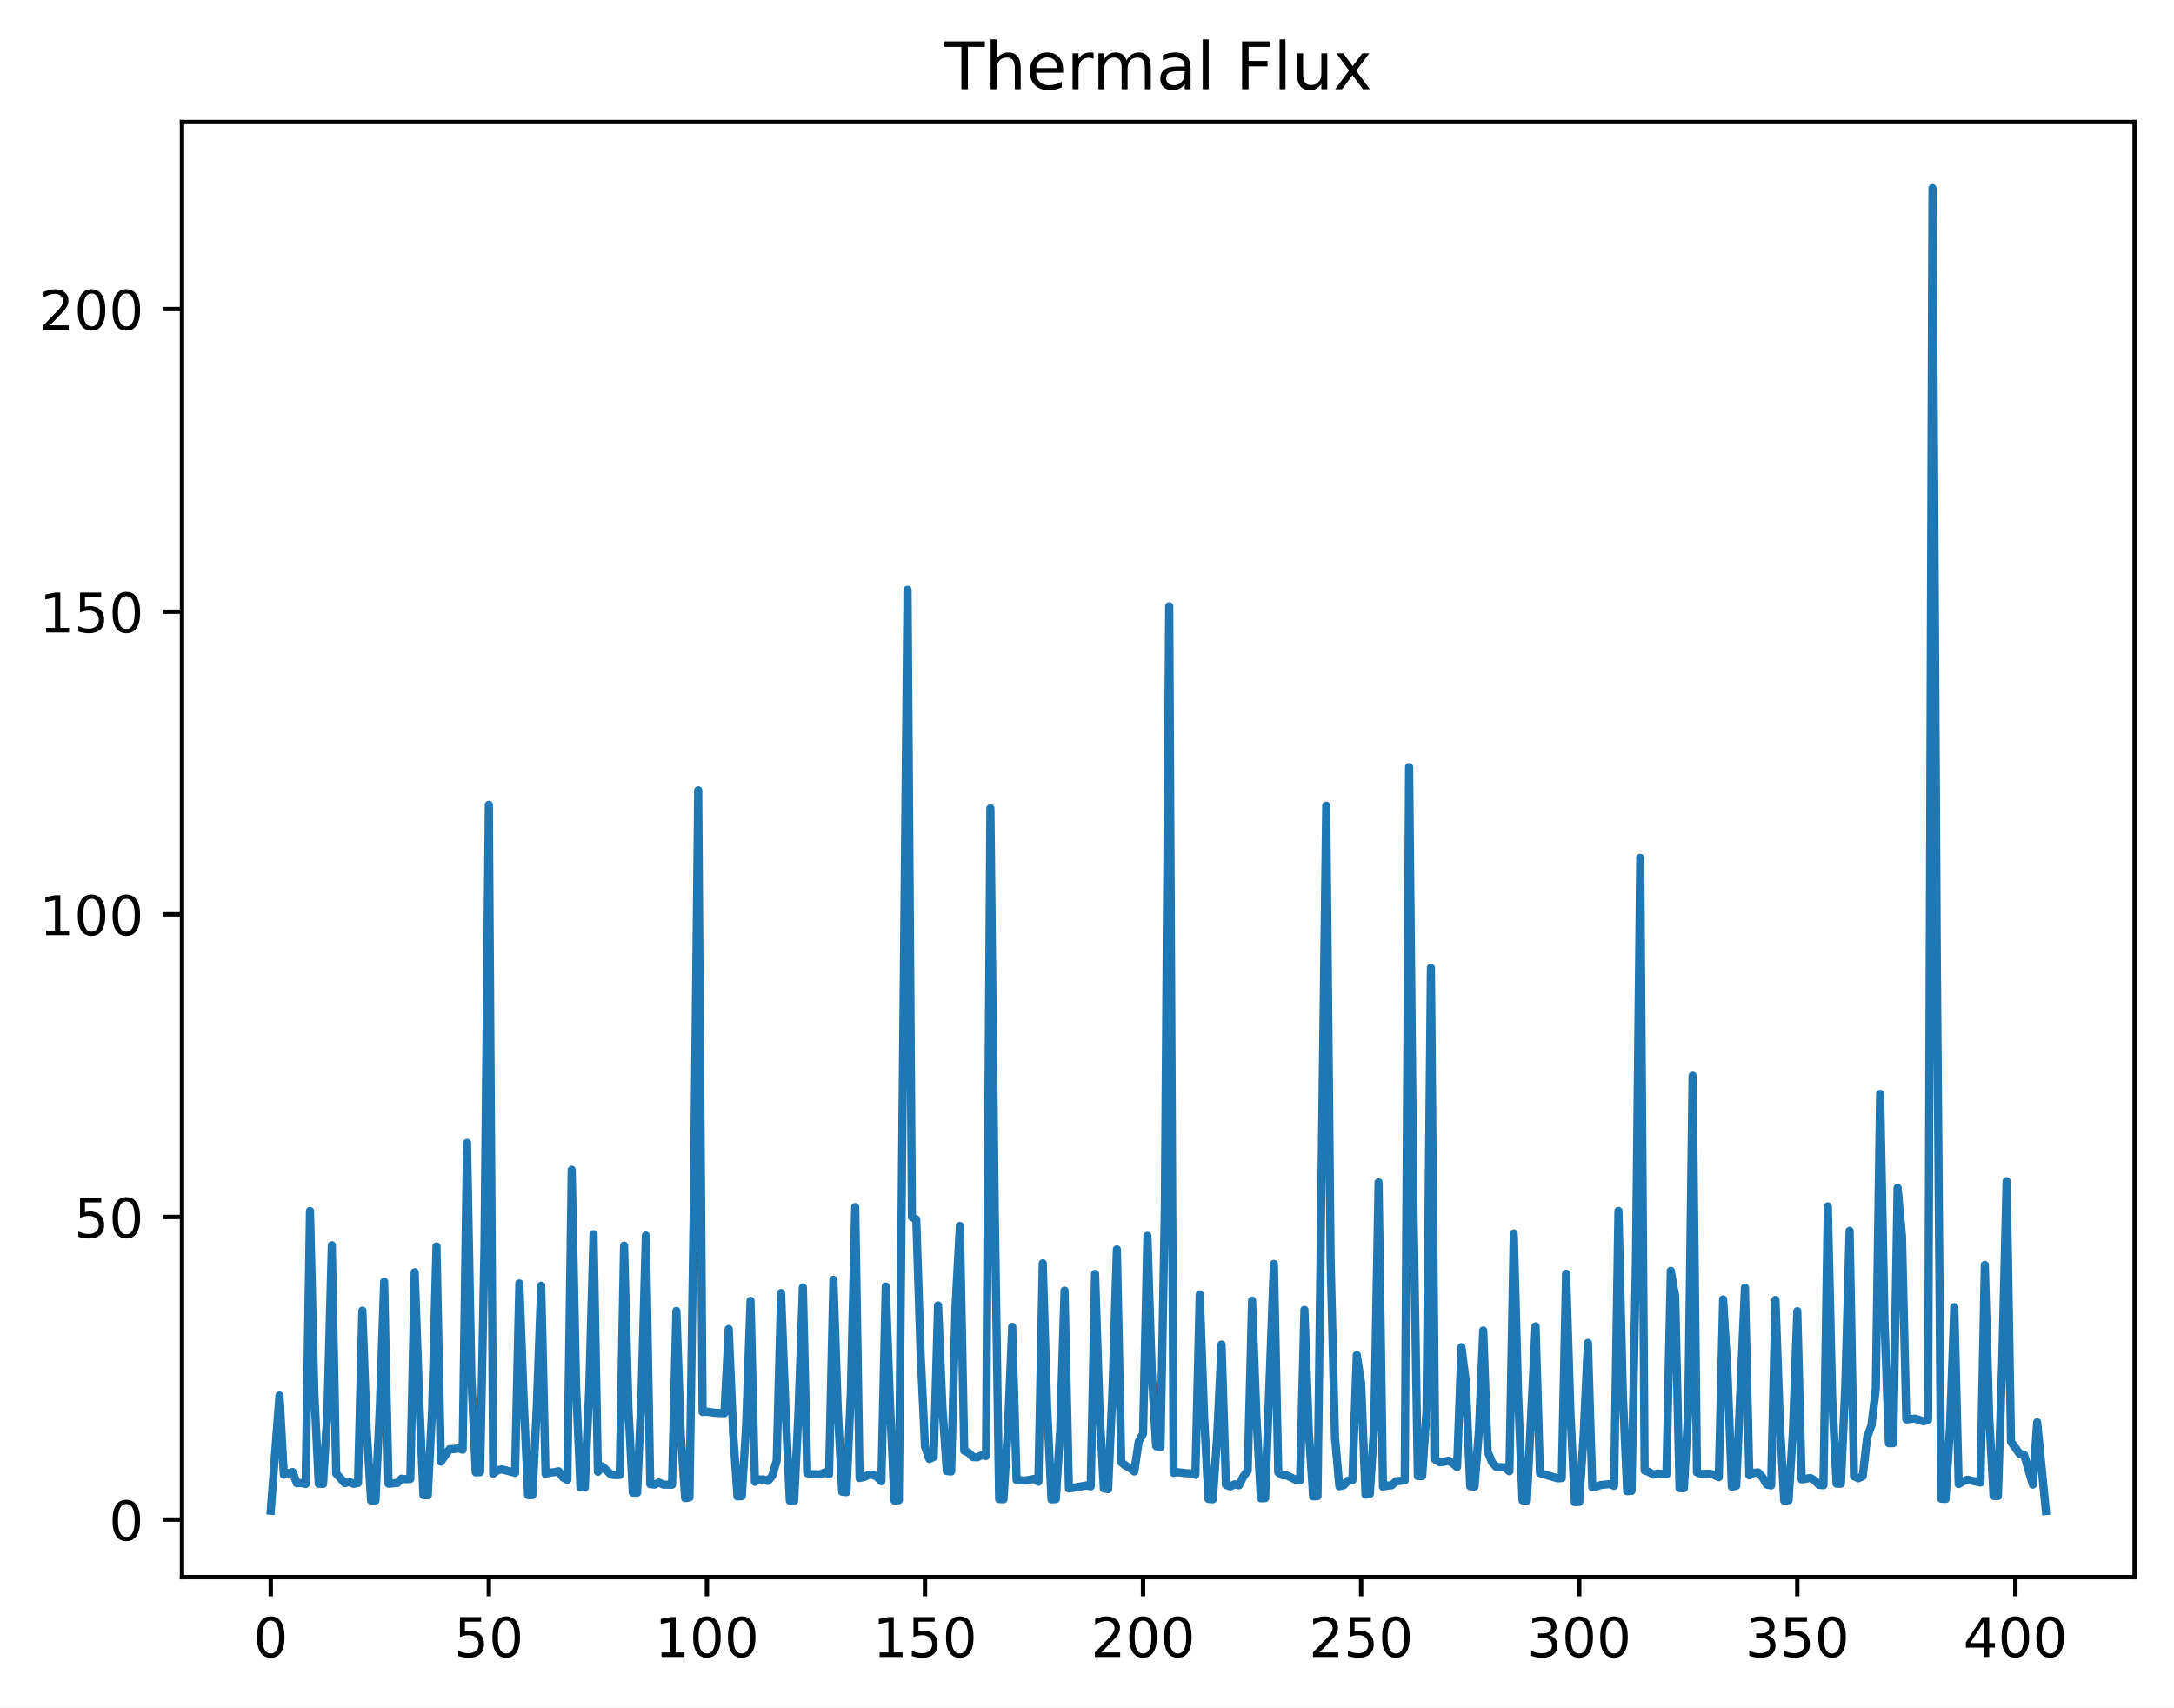
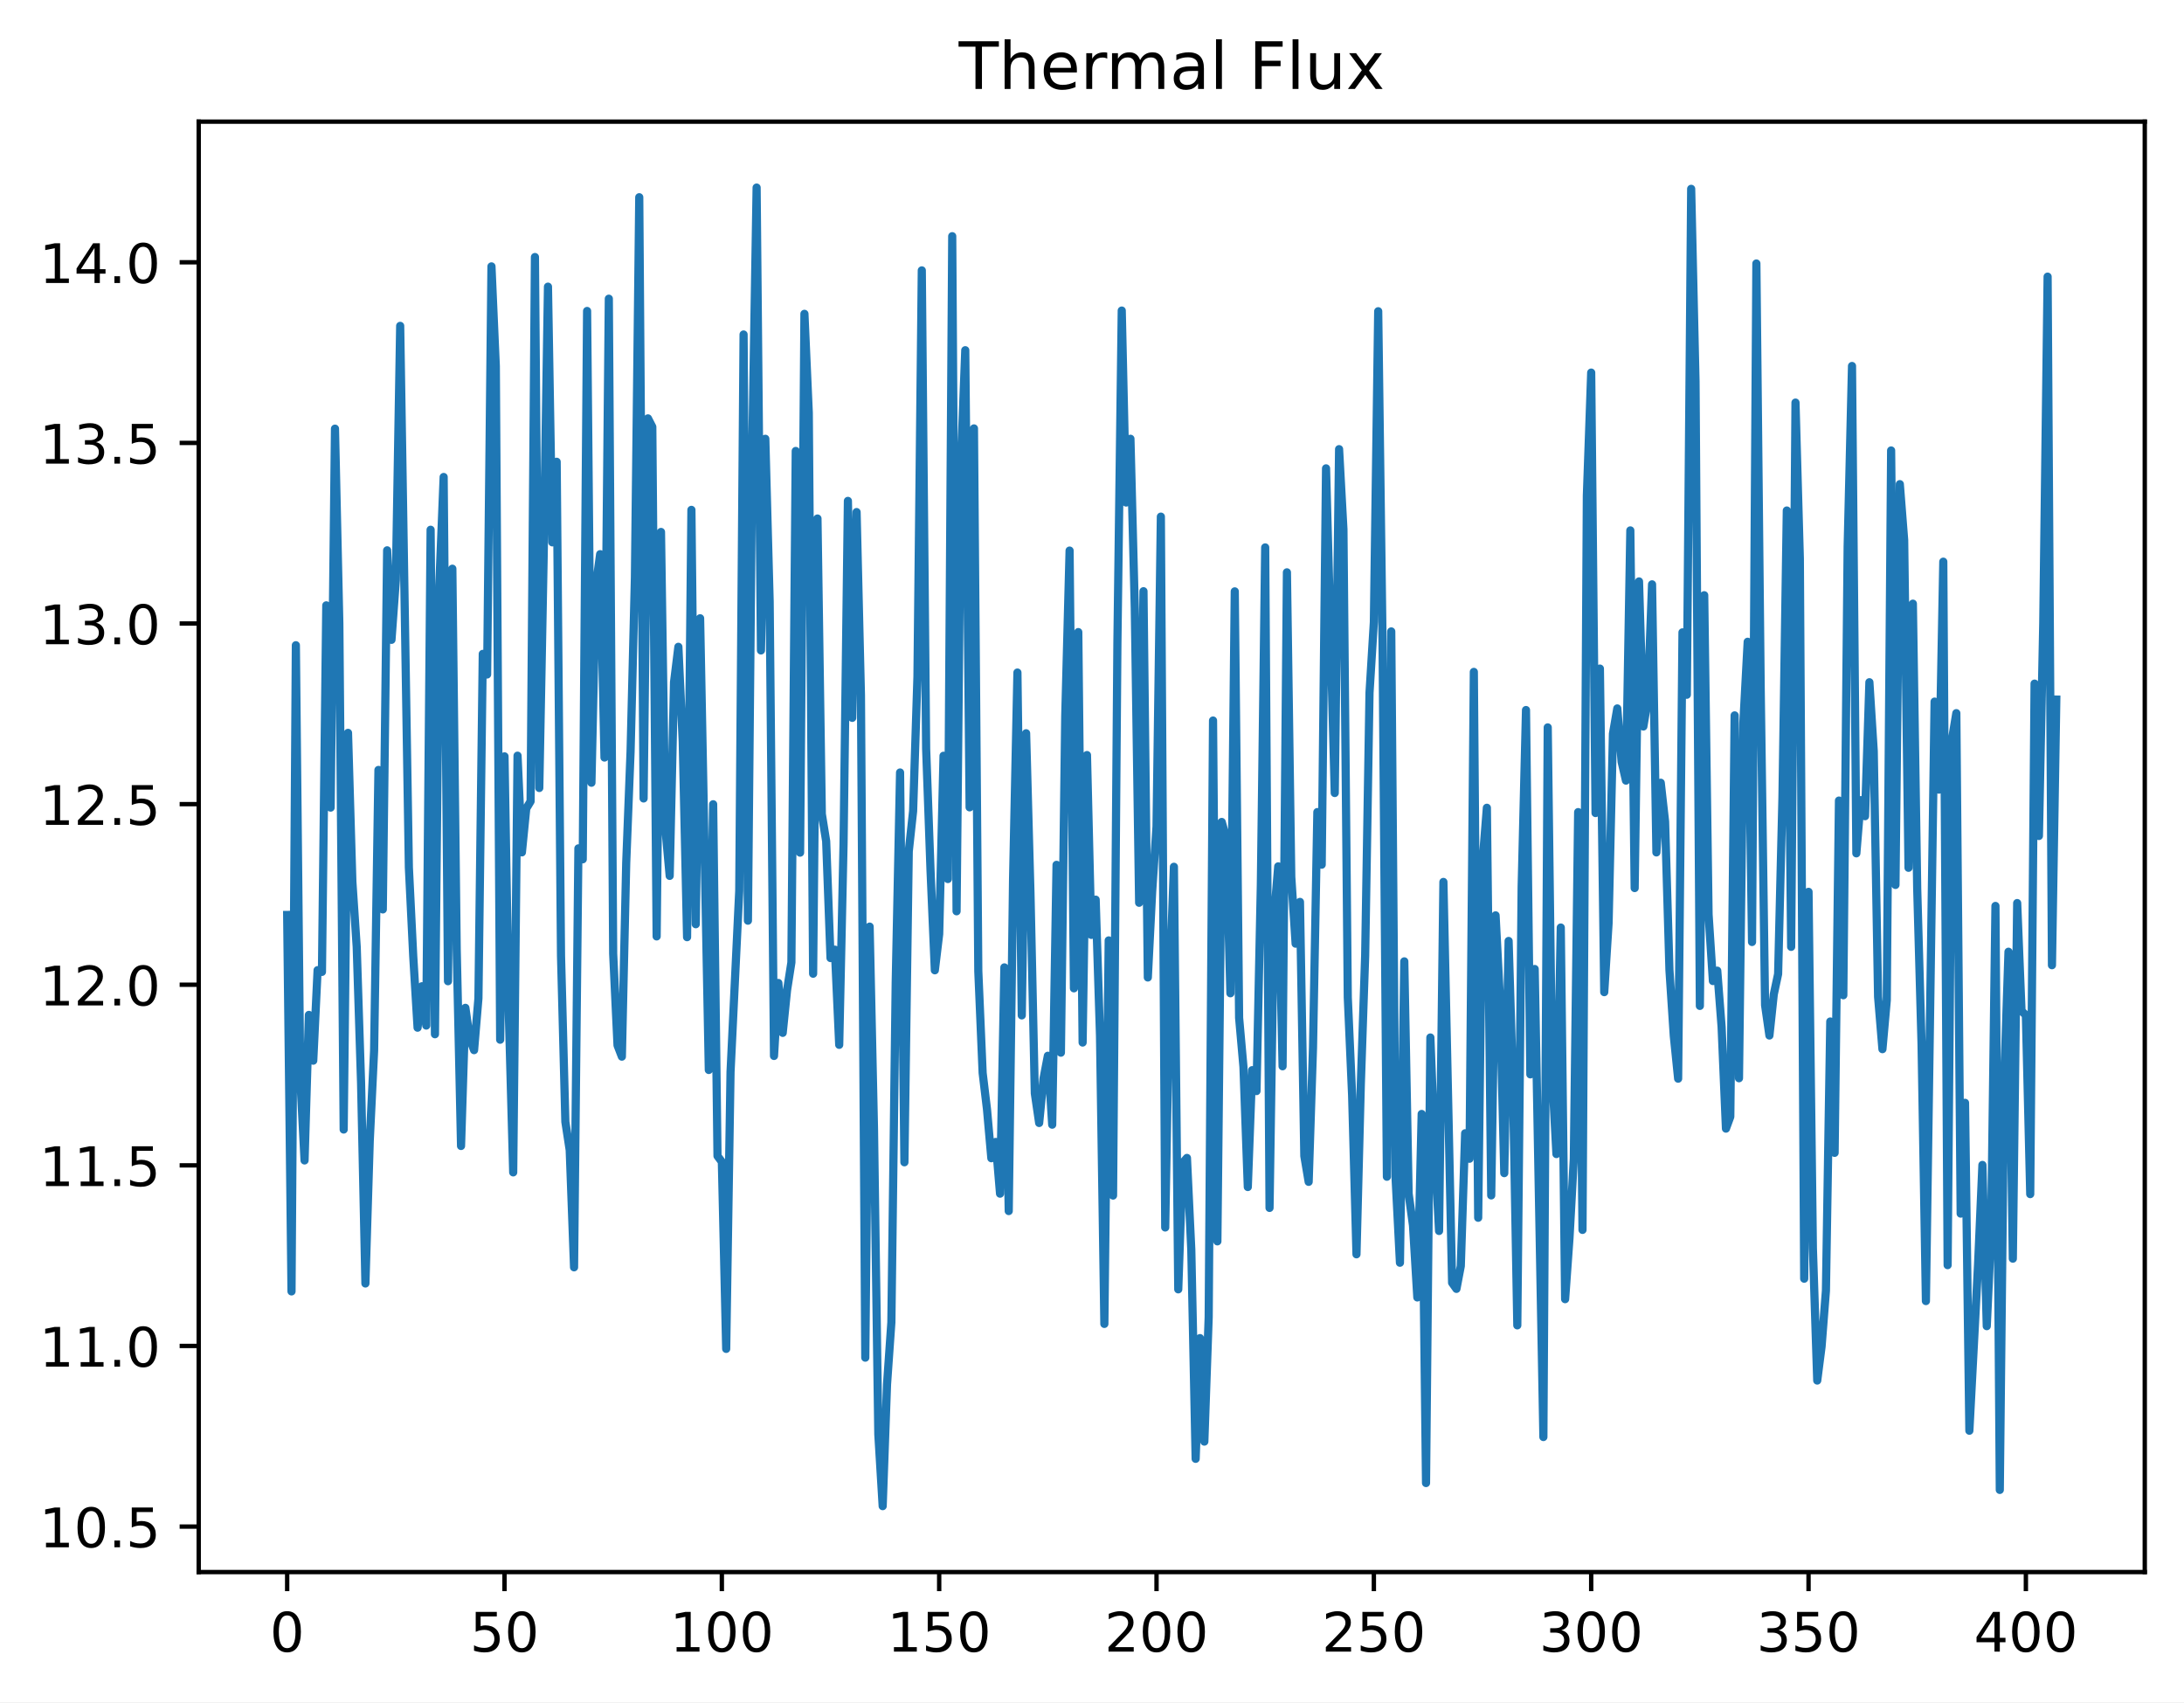
- <svg xmlns="http://www.w3.org/2000/svg" xmlns:xlink="http://www.w3.org/1999/xlink" width="397.608pt" height="312.308pt" viewBox="0 0 397.608 312.308" version="1.1">
+ <svg xmlns="http://www.w3.org/2000/svg" xmlns:xlink="http://www.w3.org/1999/xlink" width="400.786pt" height="312.308pt" viewBox="0 0 400.786 312.308" version="1.1">
  <defs>
    <style type="text/css">*{stroke-linejoin: round; stroke-linecap: butt}</style>
  </defs>
  <g id="figure_1">
    <g id="patch_1">
-       <path d="M 0 312.308  L 397.608 312.308  L 397.608 0  L 0 0  z " style="fill: #ffffff" />
+       <path d="M 0 312.308  L 400.786 312.308  L 400.786 0  L 0 0  z " style="fill: #ffffff" />
    </g>
    <g id="axes_1">
      <g id="patch_2">
-         <path d="M 33.288 288.43  L 390.408 288.43  L 390.408 22.318  L 33.288 22.318  z " style="fill: #ffffff" />
+         <path d="M 36.466 288.43  L 393.586 288.43  L 393.586 22.318  L 36.466 22.318  z " style="fill: #ffffff" />
      </g>
      <g id="matplotlib.axis_1">
        <g id="xtick_1">
          <g id="line2d_1">
            <defs>
-               <path id="m27df8944d2" d="M 0 0  L 0 3.5  " style="stroke: #000000; stroke-width: 0.8" />
+               <path id="m3997b1b1cf" d="M 0 0  L 0 3.5  " style="stroke: #000000; stroke-width: 0.8" />
            </defs>
            <g>
-               <use xlink:href="#m27df8944d2" x="49.52" y="288.43" style="stroke: #000000; stroke-width: 0.8" />
+               <use xlink:href="#m3997b1b1cf" x="52.698" y="288.43" style="stroke: #000000; stroke-width: 0.8" />
            </g>
          </g>
          <g id="text_1">
-             <g transform="translate(46.33898 303.0286) scale(0.1 -0.1)">
+             <g transform="translate(49.5171 303.0286) scale(0.1 -0.1)">
              <defs>
                <path id="DejaVuSans-30" d="M 2034 4250  Q 1547 4250 1301 3770  Q 1056 3291 1056 2328  Q 1056 1369 1301 889  Q 1547 409 2034 409  Q 2525 409 2770 889  Q 3016 1369 3016 2328  Q 3016 3291 2770 3770  Q 2525 4250 2034 4250  z M 2034 4750  Q 2819 4750 3233 4129  Q 3647 3509 3647 2328  Q 3647 1150 3233 529  Q 2819 -91 2034 -91  Q 1250 -91 836 529  Q 422 1150 422 2328  Q 422 3509 836 4129  Q 1250 4750 2034 4750  z " transform="scale(0.015625)" />
              </defs>
              <use xlink:href="#DejaVuSans-30" />
            </g>
          </g>
        </g>
        <g id="xtick_2">
          <g id="line2d_2">
            <g>
-               <use xlink:href="#m27df8944d2" x="89.404" y="288.43" style="stroke: #000000; stroke-width: 0.8" />
+               <use xlink:href="#m3997b1b1cf" x="92.582" y="288.43" style="stroke: #000000; stroke-width: 0.8" />
            </g>
          </g>
          <g id="text_2">
-             <g transform="translate(83.04158 303.0286) scale(0.1 -0.1)">
+             <g transform="translate(86.2197 303.0286) scale(0.1 -0.1)">
              <defs>
                <path id="DejaVuSans-35" d="M 691 4666  L 3169 4666  L 3169 4134  L 1269 4134  L 1269 2991  Q 1406 3038 1543 3061  Q 1681 3084 1819 3084  Q 2600 3084 3056 2656  Q 3513 2228 3513 1497  Q 3513 744 3044 326  Q 2575 -91 1722 -91  Q 1428 -91 1123 -41  Q 819 9 494 109  L 494 744  Q 775 591 1075 516  Q 1375 441 1709 441  Q 2250 441 2565 725  Q 2881 1009 2881 1497  Q 2881 1984 2565 2268  Q 2250 2553 1709 2553  Q 1456 2553 1204 2497  Q 953 2441 691 2322  L 691 4666  z " transform="scale(0.015625)" />
              </defs>
              <use xlink:href="#DejaVuSans-35" />
              <use xlink:href="#DejaVuSans-30" x="63.623" />
            </g>
          </g>
        </g>
        <g id="xtick_3">
          <g id="line2d_3">
            <g>
-               <use xlink:href="#m27df8944d2" x="129.288" y="288.43" style="stroke: #000000; stroke-width: 0.8" />
+               <use xlink:href="#m3997b1b1cf" x="132.466" y="288.43" style="stroke: #000000; stroke-width: 0.8" />
            </g>
          </g>
          <g id="text_3">
-             <g transform="translate(119.7442 303.0286) scale(0.1 -0.1)">
+             <g transform="translate(122.9223 303.0286) scale(0.1 -0.1)">
              <defs>
                <path id="DejaVuSans-31" d="M 794 531  L 1825 531  L 1825 4091  L 703 3866  L 703 4441  L 1819 4666  L 2450 4666  L 2450 531  L 3481 531  L 3481 0  L 794 0  L 794 531  z " transform="scale(0.015625)" />
              </defs>
              <use xlink:href="#DejaVuSans-31" />
              <use xlink:href="#DejaVuSans-30" x="63.623" />
              <use xlink:href="#DejaVuSans-30" x="127.246" />
            </g>
          </g>
        </g>
        <g id="xtick_4">
          <g id="line2d_4">
            <g>
-               <use xlink:href="#m27df8944d2" x="169.172" y="288.43" style="stroke: #000000; stroke-width: 0.8" />
+               <use xlink:href="#m3997b1b1cf" x="172.35" y="288.43" style="stroke: #000000; stroke-width: 0.8" />
            </g>
          </g>
          <g id="text_4">
-             <g transform="translate(159.628 303.0286) scale(0.1 -0.1)">
+             <g transform="translate(162.8062 303.0286) scale(0.1 -0.1)">
              <use xlink:href="#DejaVuSans-31" />
              <use xlink:href="#DejaVuSans-35" x="63.623" />
              <use xlink:href="#DejaVuSans-30" x="127.246" />
            </g>
          </g>
        </g>
        <g id="xtick_5">
          <g id="line2d_5">
            <g>
-               <use xlink:href="#m27df8944d2" x="209.056" y="288.43" style="stroke: #000000; stroke-width: 0.8" />
+               <use xlink:href="#m3997b1b1cf" x="212.234" y="288.43" style="stroke: #000000; stroke-width: 0.8" />
            </g>
          </g>
          <g id="text_5">
-             <g transform="translate(199.5119 303.0286) scale(0.1 -0.1)">
+             <g transform="translate(202.69 303.0286) scale(0.1 -0.1)">
              <defs>
                <path id="DejaVuSans-32" d="M 1228 531  L 3431 531  L 3431 0  L 469 0  L 469 531  Q 828 903 1448 1529  Q 2069 2156 2228 2338  Q 2531 2678 2651 2914  Q 2772 3150 2772 3378  Q 2772 3750 2511 3984  Q 2250 4219 1831 4219  Q 1534 4219 1204 4116  Q 875 4013 500 3803  L 500 4441  Q 881 4594 1212 4672  Q 1544 4750 1819 4750  Q 2544 4750 2975 4387  Q 3406 4025 3406 3419  Q 3406 3131 3298 2873  Q 3191 2616 2906 2266  Q 2828 2175 2409 1742  Q 1991 1309 1228 531  z " transform="scale(0.015625)" />
              </defs>
              <use xlink:href="#DejaVuSans-32" />
              <use xlink:href="#DejaVuSans-30" x="63.623" />
              <use xlink:href="#DejaVuSans-30" x="127.246" />
            </g>
          </g>
        </g>
        <g id="xtick_6">
          <g id="line2d_6">
            <g>
-               <use xlink:href="#m27df8944d2" x="248.939" y="288.43" style="stroke: #000000; stroke-width: 0.8" />
+               <use xlink:href="#m3997b1b1cf" x="252.118" y="288.43" style="stroke: #000000; stroke-width: 0.8" />
            </g>
          </g>
          <g id="text_6">
-             <g transform="translate(239.3957 303.0286) scale(0.1 -0.1)">
+             <g transform="translate(242.5739 303.0286) scale(0.1 -0.1)">
              <use xlink:href="#DejaVuSans-32" />
              <use xlink:href="#DejaVuSans-35" x="63.623" />
              <use xlink:href="#DejaVuSans-30" x="127.246" />
            </g>
          </g>
        </g>
        <g id="xtick_7">
          <g id="line2d_7">
            <g>
-               <use xlink:href="#m27df8944d2" x="288.823" y="288.43" style="stroke: #000000; stroke-width: 0.8" />
+               <use xlink:href="#m3997b1b1cf" x="292.001" y="288.43" style="stroke: #000000; stroke-width: 0.8" />
            </g>
          </g>
          <g id="text_7">
-             <g transform="translate(279.2796 303.0286) scale(0.1 -0.1)">
+             <g transform="translate(282.4577 303.0286) scale(0.1 -0.1)">
              <defs>
                <path id="DejaVuSans-33" d="M 2597 2516  Q 3050 2419 3304 2112  Q 3559 1806 3559 1356  Q 3559 666 3084 287  Q 2609 -91 1734 -91  Q 1441 -91 1130 -33  Q 819 25 488 141  L 488 750  Q 750 597 1062 519  Q 1375 441 1716 441  Q 2309 441 2620 675  Q 2931 909 2931 1356  Q 2931 1769 2642 2001  Q 2353 2234 1838 2234  L 1294 2234  L 1294 2753  L 1863 2753  Q 2328 2753 2575 2939  Q 2822 3125 2822 3475  Q 2822 3834 2567 4026  Q 2313 4219 1838 4219  Q 1578 4219 1281 4162  Q 984 4106 628 3988  L 628 4550  Q 988 4650 1302 4700  Q 1616 4750 1894 4750  Q 2613 4750 3031 4423  Q 3450 4097 3450 3541  Q 3450 3153 3228 2886  Q 3006 2619 2597 2516  z " transform="scale(0.015625)" />
              </defs>
              <use xlink:href="#DejaVuSans-33" />
              <use xlink:href="#DejaVuSans-30" x="63.623" />
              <use xlink:href="#DejaVuSans-30" x="127.246" />
            </g>
          </g>
        </g>
        <g id="xtick_8">
          <g id="line2d_8">
            <g>
-               <use xlink:href="#m27df8944d2" x="328.707" y="288.43" style="stroke: #000000; stroke-width: 0.8" />
+               <use xlink:href="#m3997b1b1cf" x="331.885" y="288.43" style="stroke: #000000; stroke-width: 0.8" />
            </g>
          </g>
          <g id="text_8">
-             <g transform="translate(319.1634 303.0286) scale(0.1 -0.1)">
+             <g transform="translate(322.3416 303.0286) scale(0.1 -0.1)">
              <use xlink:href="#DejaVuSans-33" />
              <use xlink:href="#DejaVuSans-35" x="63.623" />
              <use xlink:href="#DejaVuSans-30" x="127.246" />
            </g>
          </g>
        </g>
        <g id="xtick_9">
          <g id="line2d_9">
            <g>
-               <use xlink:href="#m27df8944d2" x="368.591" y="288.43" style="stroke: #000000; stroke-width: 0.8" />
+               <use xlink:href="#m3997b1b1cf" x="371.769" y="288.43" style="stroke: #000000; stroke-width: 0.8" />
            </g>
          </g>
          <g id="text_9">
-             <g transform="translate(359.0473 303.0286) scale(0.1 -0.1)">
+             <g transform="translate(362.2254 303.0286) scale(0.1 -0.1)">
              <defs>
                <path id="DejaVuSans-34" d="M 2419 4116  L 825 1625  L 2419 1625  L 2419 4116  z M 2253 4666  L 3047 4666  L 3047 1625  L 3713 1625  L 3713 1100  L 3047 1100  L 3047 0  L 2419 0  L 2419 1100  L 313 1100  L 313 1709  L 2253 4666  z " transform="scale(0.015625)" />
              </defs>
              <use xlink:href="#DejaVuSans-34" />
              <use xlink:href="#DejaVuSans-30" x="63.623" />
              <use xlink:href="#DejaVuSans-30" x="127.246" />
            </g>
          </g>
        </g>
      </g>
      <g id="matplotlib.axis_2">
        <g id="ytick_1">
          <g id="line2d_10">
            <defs>
-               <path id="m02eb1ed973" d="M 0 0  L -3.5 0  " style="stroke: #000000; stroke-width: 0.8" />
+               <path id="m5e63af1777" d="M 0 0  L -3.5 0  " style="stroke: #000000; stroke-width: 0.8" />
            </defs>
            <g>
-               <use xlink:href="#m02eb1ed973" x="33.288" y="277.901" style="stroke: #000000; stroke-width: 0.8" />
+               <use xlink:href="#m5e63af1777" x="36.466" y="280.081" style="stroke: #000000; stroke-width: 0.8" />
            </g>
          </g>
          <g id="text_10">
-             <g transform="translate(19.925 281.7) scale(0.1 -0.1)">
-               <use xlink:href="#DejaVuSans-30" />
+             <g transform="translate(7.2 283.8798) scale(0.1 -0.1)">
+               <defs>
+                 <path id="DejaVuSans-2e" d="M 684 794  L 1344 794  L 1344 0  L 684 0  L 684 794  z " transform="scale(0.015625)" />
+               </defs>
+               <use xlink:href="#DejaVuSans-31" />
+               <use xlink:href="#DejaVuSans-30" x="63.623" />
+               <use xlink:href="#DejaVuSans-2e" x="127.246" />
+               <use xlink:href="#DejaVuSans-35" x="159.033" />
            </g>
          </g>
        </g>
        <g id="ytick_2">
          <g id="line2d_11">
            <g>
-               <use xlink:href="#m02eb1ed973" x="33.288" y="222.555" style="stroke: #000000; stroke-width: 0.8" />
+               <use xlink:href="#m5e63af1777" x="36.466" y="246.944" style="stroke: #000000; stroke-width: 0.8" />
            </g>
          </g>
          <g id="text_11">
-             <g transform="translate(13.5625 226.3546) scale(0.1 -0.1)">
-               <use xlink:href="#DejaVuSans-35" />
-               <use xlink:href="#DejaVuSans-30" x="63.623" />
+             <g transform="translate(7.2 250.7433) scale(0.1 -0.1)">
+               <use xlink:href="#DejaVuSans-31" />
+               <use xlink:href="#DejaVuSans-31" x="63.623" />
+               <use xlink:href="#DejaVuSans-2e" x="127.246" />
+               <use xlink:href="#DejaVuSans-30" x="159.033" />
            </g>
          </g>
        </g>
        <g id="ytick_3">
          <g id="line2d_12">
            <g>
-               <use xlink:href="#m02eb1ed973" x="33.288" y="167.21" style="stroke: #000000; stroke-width: 0.8" />
+               <use xlink:href="#m5e63af1777" x="36.466" y="213.808" style="stroke: #000000; stroke-width: 0.8" />
            </g>
          </g>
          <g id="text_12">
-             <g transform="translate(7.2 171.0092) scale(0.1 -0.1)">
-               <use xlink:href="#DejaVuSans-31" />
-               <use xlink:href="#DejaVuSans-30" x="63.623" />
-               <use xlink:href="#DejaVuSans-30" x="127.246" />
+             <g transform="translate(7.2 217.6067) scale(0.1 -0.1)">
+               <use xlink:href="#DejaVuSans-31" />
+               <use xlink:href="#DejaVuSans-31" x="63.623" />
+               <use xlink:href="#DejaVuSans-2e" x="127.246" />
+               <use xlink:href="#DejaVuSans-35" x="159.033" />
            </g>
          </g>
        </g>
        <g id="ytick_4">
          <g id="line2d_13">
            <g>
-               <use xlink:href="#m02eb1ed973" x="33.288" y="111.865" style="stroke: #000000; stroke-width: 0.8" />
+               <use xlink:href="#m5e63af1777" x="36.466" y="180.671" style="stroke: #000000; stroke-width: 0.8" />
            </g>
          </g>
          <g id="text_13">
-             <g transform="translate(7.2 115.6639) scale(0.1 -0.1)">
-               <use xlink:href="#DejaVuSans-31" />
-               <use xlink:href="#DejaVuSans-35" x="63.623" />
-               <use xlink:href="#DejaVuSans-30" x="127.246" />
+             <g transform="translate(7.2 184.4702) scale(0.1 -0.1)">
+               <use xlink:href="#DejaVuSans-31" />
+               <use xlink:href="#DejaVuSans-32" x="63.623" />
+               <use xlink:href="#DejaVuSans-2e" x="127.246" />
+               <use xlink:href="#DejaVuSans-30" x="159.033" />
            </g>
          </g>
        </g>
        <g id="ytick_5">
          <g id="line2d_14">
            <g>
-               <use xlink:href="#m02eb1ed973" x="33.288" y="56.519" style="stroke: #000000; stroke-width: 0.8" />
+               <use xlink:href="#m5e63af1777" x="36.466" y="147.534" style="stroke: #000000; stroke-width: 0.8" />
            </g>
          </g>
          <g id="text_14">
-             <g transform="translate(7.2 60.31853) scale(0.1 -0.1)">
-               <use xlink:href="#DejaVuSans-32" />
-               <use xlink:href="#DejaVuSans-30" x="63.623" />
-               <use xlink:href="#DejaVuSans-30" x="127.246" />
-             </g>
-           </g>
-         </g>
-       </g>
-       <g id="line2d_15">
-         <path d="M 49.52 276.286  L 51.116 255.219  L 51.913 269.683  L 53.509 269.198  L 54.306 271.266  L 55.104 271.206  L 55.902 271.389  L 56.699 221.469  L 57.497 254.988  L 58.295 271.353  L 59.092 271.384  L 59.89 257.922  L 60.688 227.742  L 61.485 269.477  L 63.081 271.247  L 63.878 270.991  L 64.676 271.371  L 65.474 271.197  L 66.271 239.688  L 67.069 261.542  L 67.867 274.394  L 68.664 274.418  L 69.462 257.554  L 70.26 234.403  L 71.058 271.34  L 72.653 271.215  L 73.451 270.42  L 74.248 270.528  L 75.046 270.473  L 75.844 232.678  L 76.641 255.175  L 77.439 273.431  L 78.237 273.466  L 79.034 257.779  L 79.832 227.956  L 80.63 267.31  L 82.225 265.03  L 83.023 265.016  L 83.82 264.887  L 84.618 265.116  L 85.416 209.016  L 86.213 251.865  L 87.011 269.263  L 87.809 269.233  L 88.606 228.001  L 89.404 147.182  L 90.202 269.51  L 90.999 268.858  L 91.797 268.726  L 94.19 269.354  L 94.988 234.724  L 95.785 256.254  L 96.583 273.426  L 97.381 273.415  L 98.179 257.144  L 98.976 235.122  L 99.774 269.538  L 100.572 269.302  L 101.369 269.245  L 102.167 269.07  L 102.965 270.193  L 103.762 270.647  L 104.56 213.928  L 105.358 253.543  L 106.155 271.999  L 106.953 272.029  L 107.751 254.353  L 108.548 225.703  L 109.346 269.155  L 110.144 268.174  L 111.739 269.658  L 112.537 269.761  L 113.334 269.743  L 114.132 227.807  L 114.93 257.514  L 115.727 272.972  L 116.525 272.986  L 117.323 254.863  L 118.12 225.955  L 118.918 271.418  L 119.716 271.505  L 120.513 271.122  L 121.311 271.508  L 122.907 271.522  L 123.704 239.742  L 124.502 262.286  L 125.3 273.979  L 126.097 273.84  L 126.895 219.743  L 127.693 144.531  L 128.49 258.208  L 129.288 258.177  L 130.883 258.386  L 132.479 258.445  L 133.276 243.047  L 134.074 261.884  L 134.872 273.663  L 135.669 273.61  L 136.467 260.546  L 137.265 237.894  L 138.062 270.991  L 138.86 270.563  L 139.658 270.563  L 140.455 270.838  L 141.253 269.861  L 142.051 267.113  L 142.848 236.475  L 143.646 257.324  L 144.444 274.446  L 145.241 274.471  L 146.039 258.122  L 146.837 235.439  L 147.635 269.395  L 148.432 269.603  L 150.028 269.65  L 150.825 269.284  L 151.623 269.637  L 152.421 234.06  L 153.218 257.739  L 154.016 272.809  L 154.814 272.88  L 155.611 254.645  L 156.409 220.742  L 157.207 270.304  L 158.004 270.131  L 158.802 269.753  L 159.6 269.7  L 160.397 270.098  L 161.195 270.891  L 161.993 235.284  L 162.79 257.14  L 163.588 274.411  L 164.386 274.357  L 165.981 107.864  L 166.779 222.561  L 167.576 222.999  L 168.374 247.537  L 169.172 264.562  L 169.969 266.82  L 170.767 266.456  L 171.565 238.737  L 172.362 257.357  L 173.16 269.034  L 173.958 269.104  L 174.756 238.944  L 175.553 224.198  L 176.351 265.302  L 177.149 265.68  L 177.946 266.479  L 178.744 266.515  L 179.542 266.128  L 180.339 266.266  L 181.137 147.821  L 181.935 221.606  L 182.732 274.151  L 183.53 274.183  L 184.328 261.486  L 185.125 242.647  L 185.923 270.671  L 187.518 270.774  L 189.114 270.467  L 189.911 270.973  L 190.709 231.039  L 191.507 257.133  L 192.304 274.199  L 193.102 274.158  L 193.9 261.594  L 194.697 236.043  L 195.495 272.221  L 198.686 271.668  L 199.484 271.827  L 200.281 232.967  L 201.079 257.632  L 201.877 272.213  L 202.674 272.337  L 203.472 254.103  L 204.27 228.489  L 205.067 267.419  L 205.865 268.043  L 206.663 268.465  L 207.46 269.098  L 208.258 263.664  L 209.056 262.2  L 209.853 225.999  L 210.651 251.123  L 211.449 264.466  L 212.246 264.651  L 213.044 220.739  L 213.842 110.868  L 214.639 269.349  L 215.437 269.238  L 217.032 269.433  L 217.83 269.472  L 218.628 269.716  L 219.425 236.715  L 220.223 259.122  L 221.021 274.129  L 221.818 274.188  L 222.616 262.542  L 223.414 245.886  L 224.211 271.566  L 225.009 271.846  L 225.807 271.451  L 226.605 271.639  L 227.402 270.021  L 228.2 268.976  L 228.998 237.867  L 229.795 259.174  L 230.593 274.009  L 231.391 273.983  L 232.986 231.15  L 233.784 269.289  L 234.581 269.787  L 235.379 269.842  L 236.974 270.62  L 237.772 270.706  L 238.57 239.556  L 239.367 261.788  L 240.165 273.653  L 240.963 273.614  L 242.558 147.347  L 243.356 230.349  L 244.153 262.766  L 244.951 271.801  L 245.749 271.624  L 246.546 270.786  L 247.344 270.731  L 248.142 247.814  L 248.939 252.945  L 249.737 273.339  L 250.535 273.194  L 251.333 260.554  L 252.13 216.245  L 252.928 271.892  L 253.726 271.69  L 254.523 271.634  L 255.321 270.904  L 256.916 270.728  L 257.714 140.273  L 258.512 221.352  L 259.309 269.935  L 260.107 269.944  L 260.905 257.896  L 261.702 177.006  L 262.5 266.945  L 263.298 267.421  L 264.095 267.347  L 264.893 267.137  L 265.691 267.596  L 266.488 268.293  L 267.286 246.376  L 268.084 252.656  L 268.881 271.798  L 269.679 271.87  L 270.477 261.733  L 271.274 243.321  L 272.072 265.445  L 272.87 267.415  L 273.667 268.277  L 275.263 268.36  L 276.06 269.063  L 276.858 225.57  L 277.656 255.259  L 278.454 274.383  L 279.251 274.432  L 280.847 242.566  L 281.644 269.393  L 284.835 270.357  L 285.633 270.315  L 286.43 232.936  L 287.228 258.601  L 288.026 274.716  L 288.823 274.67  L 289.621 262.689  L 290.419 245.597  L 291.216 271.977  L 292.014 271.835  L 292.812 271.574  L 294.407 271.422  L 295.205 271.728  L 296.002 221.452  L 296.8 254.866  L 297.598 272.709  L 298.395 272.654  L 299.193 231.108  L 299.991 156.882  L 300.788 268.929  L 301.586 269.202  L 302.384 269.693  L 303.182 269.483  L 304.777 269.646  L 305.575 232.425  L 306.372 236.981  L 307.17 272.149  L 307.968 272.157  L 308.765 258.194  L 309.563 196.722  L 310.361 269.268  L 311.158 269.574  L 312.754 269.517  L 313.551 269.761  L 314.349 270.154  L 315.147 237.644  L 315.944 251.09  L 316.742 271.899  L 317.54 271.717  L 319.135 235.48  L 319.933 269.823  L 320.73 269.353  L 321.528 269.277  L 322.326 270.133  L 323.123 271.5  L 323.921 271.658  L 324.719 237.729  L 325.516 260.018  L 326.314 274.447  L 327.112 274.361  L 327.91 261.829  L 328.707 239.797  L 329.505 270.556  L 331.1 270.295  L 331.898 270.755  L 332.696 271.546  L 333.493 271.612  L 334.291 220.614  L 335.089 255.597  L 335.886 271.333  L 336.684 271.351  L 337.482 253.616  L 338.279 225.101  L 339.077 269.979  L 339.875 270.354  L 340.672 269.991  L 341.47 262.914  L 342.268 260.691  L 343.065 254.02  L 343.863 200.043  L 344.661 241.694  L 345.458 263.944  L 346.256 263.923  L 347.054 217.212  L 347.851 225.981  L 348.649 259.578  L 350.244 259.442  L 351.84 259.944  L 352.637 259.621  L 353.435 34.414  L 354.233 176.144  L 355.031 274.084  L 355.828 274.138  L 356.626 261.175  L 357.424 239.038  L 358.221 271.406  L 359.019 270.928  L 359.817 270.608  L 362.21 271.127  L 363.007 231.342  L 363.805 259.167  L 364.603 273.565  L 365.4 273.599  L 366.198 248.708  L 366.996 216.014  L 367.793 263.682  L 369.389 265.901  L 370.186 266.038  L 371.782 271.503  L 372.579 260.119  L 374.175 276.334  L 374.175 276.334  " clip-path="url(#pb49f489055)" style="fill: none; stroke: #1f77b4; stroke-width: 1.5; stroke-linecap: square" />
+             <g transform="translate(7.2 151.3337) scale(0.1 -0.1)">
+               <use xlink:href="#DejaVuSans-31" />
+               <use xlink:href="#DejaVuSans-32" x="63.623" />
+               <use xlink:href="#DejaVuSans-2e" x="127.246" />
+               <use xlink:href="#DejaVuSans-35" x="159.033" />
+             </g>
+           </g>
+         </g>
+         <g id="ytick_6">
+           <g id="line2d_15">
+             <g>
+               <use xlink:href="#m5e63af1777" x="36.466" y="114.398" style="stroke: #000000; stroke-width: 0.8" />
+             </g>
+           </g>
+           <g id="text_15">
+             <g transform="translate(7.2 118.1971) scale(0.1 -0.1)">
+               <use xlink:href="#DejaVuSans-31" />
+               <use xlink:href="#DejaVuSans-33" x="63.623" />
+               <use xlink:href="#DejaVuSans-2e" x="127.246" />
+               <use xlink:href="#DejaVuSans-30" x="159.033" />
+             </g>
+           </g>
+         </g>
+         <g id="ytick_7">
+           <g id="line2d_16">
+             <g>
+               <use xlink:href="#m5e63af1777" x="36.466" y="81.261" style="stroke: #000000; stroke-width: 0.8" />
+             </g>
+           </g>
+           <g id="text_16">
+             <g transform="translate(7.2 85.06056) scale(0.1 -0.1)">
+               <use xlink:href="#DejaVuSans-31" />
+               <use xlink:href="#DejaVuSans-33" x="63.623" />
+               <use xlink:href="#DejaVuSans-2e" x="127.246" />
+               <use xlink:href="#DejaVuSans-35" x="159.033" />
+             </g>
+           </g>
+         </g>
+         <g id="ytick_8">
+           <g id="line2d_17">
+             <g>
+               <use xlink:href="#m5e63af1777" x="36.466" y="48.125" style="stroke: #000000; stroke-width: 0.8" />
+             </g>
+           </g>
+           <g id="text_17">
+             <g transform="translate(7.2 51.92402) scale(0.1 -0.1)">
+               <use xlink:href="#DejaVuSans-31" />
+               <use xlink:href="#DejaVuSans-34" x="63.623" />
+               <use xlink:href="#DejaVuSans-2e" x="127.246" />
+               <use xlink:href="#DejaVuSans-30" x="159.033" />
+             </g>
+           </g>
+         </g>
+       </g>
+       <g id="line2d_18">
+         <path d="M 52.698 167.87  L 53.496 236.938  L 54.294 118.381  L 55.091 197.47  L 55.889 212.906  L 56.687 186.207  L 57.484 194.602  L 58.282 177.998  L 59.08 178.317  L 59.877 111.066  L 60.675 148.17  L 61.473 78.648  L 62.27 114.382  L 63.068 207.235  L 63.866 134.46  L 64.664 161.775  L 65.461 173.741  L 66.259 198.63  L 67.057 235.483  L 67.854 209.267  L 68.652 192.773  L 69.45 141.263  L 70.247 166.851  L 71.045 100.97  L 71.843 117.39  L 72.64 106.418  L 73.438 59.787  L 75.033 159.153  L 75.831 175.405  L 76.629 188.552  L 77.426 180.951  L 78.224 188.162  L 79.022 97.195  L 79.819 189.752  L 80.617 107.341  L 81.415 87.514  L 82.212 180.024  L 83.01 104.343  L 83.808 174.116  L 84.605 210.255  L 85.403 184.91  L 86.201 190.557  L 86.998 192.671  L 87.796 183.164  L 88.594 119.972  L 89.391 123.751  L 90.189 48.877  L 90.987 67.175  L 91.785 190.76  L 92.582 138.772  L 93.38 186.185  L 94.178 215.098  L 94.975 138.647  L 95.773 156.385  L 96.571 148.345  L 97.368 147.026  L 98.166 47.158  L 98.964 144.573  L 99.761 102.436  L 100.559 52.596  L 101.357 99.503  L 102.154 84.723  L 102.952 175.351  L 103.75 205.816  L 104.547 211.018  L 105.345 232.515  L 106.143 155.65  L 106.94 157.658  L 107.738 57.054  L 108.536 143.61  L 109.333 107.645  L 110.131 101.676  L 110.929 138.987  L 111.726 54.803  L 112.524 174.961  L 113.322 191.796  L 114.119 193.862  L 114.917 158.324  L 115.715 137.894  L 116.513 105.937  L 117.31 36.187  L 118.108 146.493  L 118.906 76.762  L 119.703 78.318  L 120.501 171.805  L 121.299 97.598  L 122.096 151.905  L 122.894 160.698  L 123.692 125.151  L 124.489 118.671  L 125.287 136.061  L 126.085 171.946  L 126.882 93.546  L 127.68 169.569  L 128.478 113.436  L 130.073 196.31  L 130.871 147.559  L 131.668 212.09  L 132.466 213.158  L 133.264 247.48  L 134.061 196.649  L 135.657 163.472  L 136.454 61.37  L 137.252 168.919  L 138.05 82.353  L 138.847 34.414  L 139.645 119.337  L 140.443 80.506  L 141.241 110.371  L 142.038 193.737  L 142.836 180.348  L 143.634 189.499  L 144.431 181.688  L 145.229 176.575  L 146.027 82.741  L 146.824 156.436  L 147.622 57.58  L 148.42 75.724  L 149.217 178.65  L 150.015 95.134  L 150.813 149.345  L 151.61 154.33  L 152.408 175.774  L 153.206 174.235  L 154.003 191.697  L 154.801 154.756  L 155.599 91.9  L 156.396 131.705  L 157.194 93.95  L 157.992 127.487  L 158.789 249.091  L 159.587 170.007  L 160.385 207.078  L 161.182 263.174  L 161.98 276.334  L 162.778 254.007  L 163.575 242.614  L 164.373 180.215  L 165.171 141.731  L 165.968 213.245  L 166.766 156.219  L 167.564 148.819  L 168.362 124.149  L 169.159 49.607  L 169.957 137.408  L 170.755 159.555  L 171.552 178.02  L 172.35 171.369  L 173.148 138.664  L 173.945 161.276  L 174.743 43.336  L 175.541 167.192  L 176.338 85.171  L 177.136 64.255  L 177.934 148.125  L 178.731 78.603  L 179.529 178.195  L 180.327 196.864  L 181.124 203.532  L 181.922 212.501  L 182.72 209.517  L 183.517 219.003  L 184.315 177.488  L 185.113 222.194  L 185.91 161.142  L 186.708 123.394  L 187.506 186.295  L 188.303 134.534  L 189.101 163.879  L 189.899 200.601  L 190.696 206.036  L 191.494 197.898  L 192.292 193.704  L 193.09 206.347  L 193.887 158.674  L 194.685 193.137  L 195.483 131.366  L 196.28 101.015  L 197.078 181.328  L 197.876 115.97  L 198.673 191.274  L 199.471 138.533  L 200.269 171.526  L 201.066 165.061  L 201.864 190.053  L 202.662 242.9  L 203.459 172.54  L 204.257 219.35  L 205.055 117.964  L 205.852 56.98  L 206.65 92.198  L 207.448 80.502  L 208.245 111.6  L 209.043 165.633  L 209.841 108.473  L 210.638 179.339  L 211.436 163.564  L 212.234 151.644  L 213.031 94.788  L 213.829 225.206  L 214.627 180.722  L 215.424 159.03  L 216.222 236.558  L 217.02 213.373  L 217.817 212.449  L 218.615 229.281  L 219.413 267.652  L 220.211 245.506  L 221.008 264.492  L 221.806 241.639  L 222.604 132.197  L 223.401 227.752  L 224.199 150.807  L 224.997 153.636  L 225.794 182.237  L 226.592 108.502  L 227.39 186.742  L 228.187 195.751  L 228.985 217.784  L 229.783 196.346  L 230.58 200.18  L 231.378 162.255  L 232.176 100.436  L 232.973 221.617  L 233.771 168.462  L 234.569 158.955  L 235.366 195.631  L 236.164 105.007  L 236.962 160.863  L 237.759 173.138  L 238.557 165.476  L 239.355 212.09  L 240.152 216.834  L 240.95 192.213  L 241.748 148.992  L 242.545 158.646  L 243.343 85.93  L 244.939 145.494  L 245.736 82.407  L 246.534 97.12  L 247.332 182.988  L 248.129 200.99  L 248.927 230.129  L 249.725 198.901  L 250.522 175.337  L 251.32 127.092  L 252.118 114.131  L 252.915 57.104  L 253.713 118.071  L 254.511 215.897  L 255.308 115.848  L 256.106 216.192  L 256.904 231.679  L 257.701 176.384  L 258.499 219.004  L 259.297 224.82  L 260.094 238.045  L 260.892 204.382  L 261.69 272.097  L 262.487 190.351  L 263.285 210.816  L 264.083 225.846  L 264.88 161.811  L 266.476 235.35  L 267.273 236.471  L 268.071 232.287  L 268.869 207.925  L 269.667 212.601  L 270.464 123.274  L 271.262 223.423  L 272.06 158.201  L 272.857 148.203  L 273.655 219.323  L 274.453 167.941  L 275.25 183.214  L 276.048 215.236  L 276.846 172.641  L 277.643 199.001  L 278.441 243.166  L 279.239 162.677  L 280.036 130.27  L 280.834 197.114  L 281.632 177.784  L 283.227 263.654  L 284.025 133.457  L 284.822 196.835  L 285.62 211.738  L 286.418 170.175  L 287.215 238.36  L 288.013 227.192  L 288.811 212.563  L 289.608 148.999  L 290.406 225.651  L 291.204 90.941  L 292.001 68.361  L 292.799 149.172  L 293.597 122.666  L 294.394 182.03  L 295.192 169.364  L 295.99 134.618  L 296.788 129.978  L 297.585 139.777  L 298.383 143.22  L 299.181 97.315  L 299.978 162.934  L 300.776 106.674  L 301.574 133.291  L 302.371 128.493  L 303.169 107.211  L 303.967 156.394  L 304.764 143.612  L 305.562 150.738  L 306.36 177.979  L 307.157 190.054  L 307.955 197.907  L 308.753 116.021  L 309.55 127.467  L 310.348 34.647  L 311.146 69.963  L 311.943 184.556  L 312.741 109.208  L 313.539 167.751  L 314.336 179.99  L 315.134 178.091  L 315.932 188.41  L 316.729 207.069  L 317.527 204.893  L 318.325 131.254  L 319.122 197.826  L 319.92 132.659  L 320.718 117.748  L 321.516 172.828  L 322.313 48.345  L 323.111 126.864  L 323.909 184.421  L 324.706 189.988  L 325.504 182.453  L 326.302 178.699  L 327.099 146.224  L 327.897 93.664  L 328.695 173.722  L 329.492 73.864  L 330.29 102.479  L 331.088 234.603  L 331.885 163.627  L 332.683 229.006  L 333.481 253.292  L 334.278 247.058  L 335.076 236.803  L 335.874 187.419  L 336.671 211.515  L 337.469 146.883  L 338.267 182.598  L 339.064 100.247  L 339.862 67.147  L 340.66 156.564  L 341.457 146.802  L 342.255 149.745  L 343.053 125.17  L 343.85 137.802  L 344.648 182.873  L 345.446 192.49  L 346.243 183.52  L 347.041 82.648  L 347.839 162.36  L 348.637 88.828  L 349.434 99.081  L 350.232 159.214  L 351.03 110.755  L 351.827 163.041  L 352.625 191.587  L 353.423 238.71  L 355.018 128.727  L 355.816 144.877  L 356.613 103.052  L 357.411 232.118  L 358.209 135.658  L 359.006 130.845  L 359.804 222.662  L 360.602 202.337  L 361.399 262.496  L 362.995 231.996  L 363.792 213.734  L 364.59 243.312  L 365.388 226.289  L 366.185 166.214  L 366.983 273.357  L 367.781 198.468  L 368.578 174.617  L 369.376 230.929  L 370.174 165.687  L 370.971 185.482  L 371.769 186.252  L 372.567 219.086  L 373.365 125.425  L 374.162 153.377  L 374.96 114.194  L 375.758 50.756  L 376.555 177.088  L 377.353 128.355  L 377.353 128.355  " clip-path="url(#pb10fe60c06)" style="fill: none; stroke: #1f77b4; stroke-width: 1.5; stroke-linecap: square" />
      </g>
      <g id="patch_3">
-         <path d="M 33.288 288.43  L 33.288 22.318  " style="fill: none; stroke: #000000; stroke-width: 0.8; stroke-linejoin: miter; stroke-linecap: square" />
+         <path d="M 36.466 288.43  L 36.466 22.318  " style="fill: none; stroke: #000000; stroke-width: 0.8; stroke-linejoin: miter; stroke-linecap: square" />
      </g>
      <g id="patch_4">
-         <path d="M 390.408 288.43  L 390.408 22.318  " style="fill: none; stroke: #000000; stroke-width: 0.8; stroke-linejoin: miter; stroke-linecap: square" />
+         <path d="M 393.586 288.43  L 393.586 22.318  " style="fill: none; stroke: #000000; stroke-width: 0.8; stroke-linejoin: miter; stroke-linecap: square" />
      </g>
      <g id="patch_5">
-         <path d="M 33.288 288.43  L 390.408 288.43  " style="fill: none; stroke: #000000; stroke-width: 0.8; stroke-linejoin: miter; stroke-linecap: square" />
+         <path d="M 36.466 288.43  L 393.586 288.43  " style="fill: none; stroke: #000000; stroke-width: 0.8; stroke-linejoin: miter; stroke-linecap: square" />
      </g>
      <g id="patch_6">
-         <path d="M 33.288 22.318  L 390.408 22.318  " style="fill: none; stroke: #000000; stroke-width: 0.8; stroke-linejoin: miter; stroke-linecap: square" />
-       </g>
-       <g id="text_15">
-         <g transform="translate(172.7603 16.31812) scale(0.12 -0.12)">
+         <path d="M 36.466 22.318  L 393.586 22.318  " style="fill: none; stroke: #000000; stroke-width: 0.8; stroke-linejoin: miter; stroke-linecap: square" />
+       </g>
+       <g id="text_18">
+         <g transform="translate(175.9384 16.31812) scale(0.12 -0.12)">
          <defs>
            <path id="DejaVuSans-54" d="M -19 4666  L 3928 4666  L 3928 4134  L 2272 4134  L 2272 0  L 1638 0  L 1638 4134  L -19 4134  L -19 4666  z " transform="scale(0.015625)" />
            <path id="DejaVuSans-68" d="M 3513 2113  L 3513 0  L 2938 0  L 2938 2094  Q 2938 2591 2744 2837  Q 2550 3084 2163 3084  Q 1697 3084 1428 2787  Q 1159 2491 1159 1978  L 1159 0  L 581 0  L 581 4863  L 1159 4863  L 1159 2956  Q 1366 3272 1645 3428  Q 1925 3584 2291 3584  Q 2894 3584 3203 3211  Q 3513 2838 3513 2113  z " transform="scale(0.015625)" />
            <path id="DejaVuSans-65" d="M 3597 1894  L 3597 1613  L 953 1613  Q 991 1019 1311 708  Q 1631 397 2203 397  Q 2534 397 2845 478  Q 3156 559 3463 722  L 3463 178  Q 3153 47 2828 -22  Q 2503 -91 2169 -91  Q 1331 -91 842 396  Q 353 884 353 1716  Q 353 2575 817 3079  Q 1281 3584 2069 3584  Q 2775 3584 3186 3129  Q 3597 2675 3597 1894  z M 3022 2063  Q 3016 2534 2758 2815  Q 2500 3097 2075 3097  Q 1594 3097 1305 2825  Q 1016 2553 972 2059  L 3022 2063  z " transform="scale(0.015625)" />
            <path id="DejaVuSans-72" d="M 2631 2963  Q 2534 3019 2420 3045  Q 2306 3072 2169 3072  Q 1681 3072 1420 2755  Q 1159 2438 1159 1844  L 1159 0  L 581 0  L 581 3500  L 1159 3500  L 1159 2956  Q 1341 3275 1631 3429  Q 1922 3584 2338 3584  Q 2397 3584 2469 3576  Q 2541 3569 2628 3553  L 2631 2963  z " transform="scale(0.015625)" />
            <path id="DejaVuSans-6d" d="M 3328 2828  Q 3544 3216 3844 3400  Q 4144 3584 4550 3584  Q 5097 3584 5394 3201  Q 5691 2819 5691 2113  L 5691 0  L 5113 0  L 5113 2094  Q 5113 2597 4934 2840  Q 4756 3084 4391 3084  Q 3944 3084 3684 2787  Q 3425 2491 3425 1978  L 3425 0  L 2847 0  L 2847 2094  Q 2847 2600 2669 2842  Q 2491 3084 2119 3084  Q 1678 3084 1418 2786  Q 1159 2488 1159 1978  L 1159 0  L 581 0  L 581 3500  L 1159 3500  L 1159 2956  Q 1356 3278 1631 3431  Q 1906 3584 2284 3584  Q 2666 3584 2933 3390  Q 3200 3197 3328 2828  z " transform="scale(0.015625)" />
            <path id="DejaVuSans-61" d="M 2194 1759  Q 1497 1759 1228 1600  Q 959 1441 959 1056  Q 959 750 1161 570  Q 1363 391 1709 391  Q 2188 391 2477 730  Q 2766 1069 2766 1631  L 2766 1759  L 2194 1759  z M 3341 1997  L 3341 0  L 2766 0  L 2766 531  Q 2569 213 2275 61  Q 1981 -91 1556 -91  Q 1019 -91 701 211  Q 384 513 384 1019  Q 384 1609 779 1909  Q 1175 2209 1959 2209  L 2766 2209  L 2766 2266  Q 2766 2663 2505 2880  Q 2244 3097 1772 3097  Q 1472 3097 1187 3025  Q 903 2953 641 2809  L 641 3341  Q 956 3463 1253 3523  Q 1550 3584 1831 3584  Q 2591 3584 2966 3190  Q 3341 2797 3341 1997  z " transform="scale(0.015625)" />
            <path id="DejaVuSans-6c" d="M 603 4863  L 1178 4863  L 1178 0  L 603 0  L 603 4863  z " transform="scale(0.015625)" />
            <path id="DejaVuSans-20" transform="scale(0.015625)" />
            <path id="DejaVuSans-46" d="M 628 4666  L 3309 4666  L 3309 4134  L 1259 4134  L 1259 2759  L 3109 2759  L 3109 2228  L 1259 2228  L 1259 0  L 628 0  L 628 4666  z " transform="scale(0.015625)" />
            <path id="DejaVuSans-75" d="M 544 1381  L 544 3500  L 1119 3500  L 1119 1403  Q 1119 906 1312 657  Q 1506 409 1894 409  Q 2359 409 2629 706  Q 2900 1003 2900 1516  L 2900 3500  L 3475 3500  L 3475 0  L 2900 0  L 2900 538  Q 2691 219 2414 64  Q 2138 -91 1772 -91  Q 1169 -91 856 284  Q 544 659 544 1381  z M 1991 3584  L 1991 3584  z " transform="scale(0.015625)" />
            <path id="DejaVuSans-78" d="M 3513 3500  L 2247 1797  L 3578 0  L 2900 0  L 1881 1375  L 863 0  L 184 0  L 1544 1831  L 300 3500  L 978 3500  L 1906 2253  L 2834 3500  L 3513 3500  z " transform="scale(0.015625)" />
          </defs>
          <use xlink:href="#DejaVuSans-54" />
          <use xlink:href="#DejaVuSans-68" x="61.084" />
          <use xlink:href="#DejaVuSans-65" x="124.463" />
          <use xlink:href="#DejaVuSans-72" x="185.986" />
          <use xlink:href="#DejaVuSans-6d" x="225.35" />
          <use xlink:href="#DejaVuSans-61" x="322.762" />
          <use xlink:href="#DejaVuSans-6c" x="384.041" />
          <use xlink:href="#DejaVuSans-20" x="411.824" />
          <use xlink:href="#DejaVuSans-46" x="443.611" />
          <use xlink:href="#DejaVuSans-6c" x="501.131" />
          <use xlink:href="#DejaVuSans-75" x="528.914" />
          <use xlink:href="#DejaVuSans-78" x="592.293" />
        </g>
      </g>
    </g>
  </g>
  <defs>
-     <clipPath id="pb49f489055">
-       <rect x="33.288" y="22.318" width="357.12" height="266.112" />
+     <clipPath id="pb10fe60c06">
+       <rect x="36.466" y="22.318" width="357.12" height="266.112" />
    </clipPath>
  </defs>
</svg>
